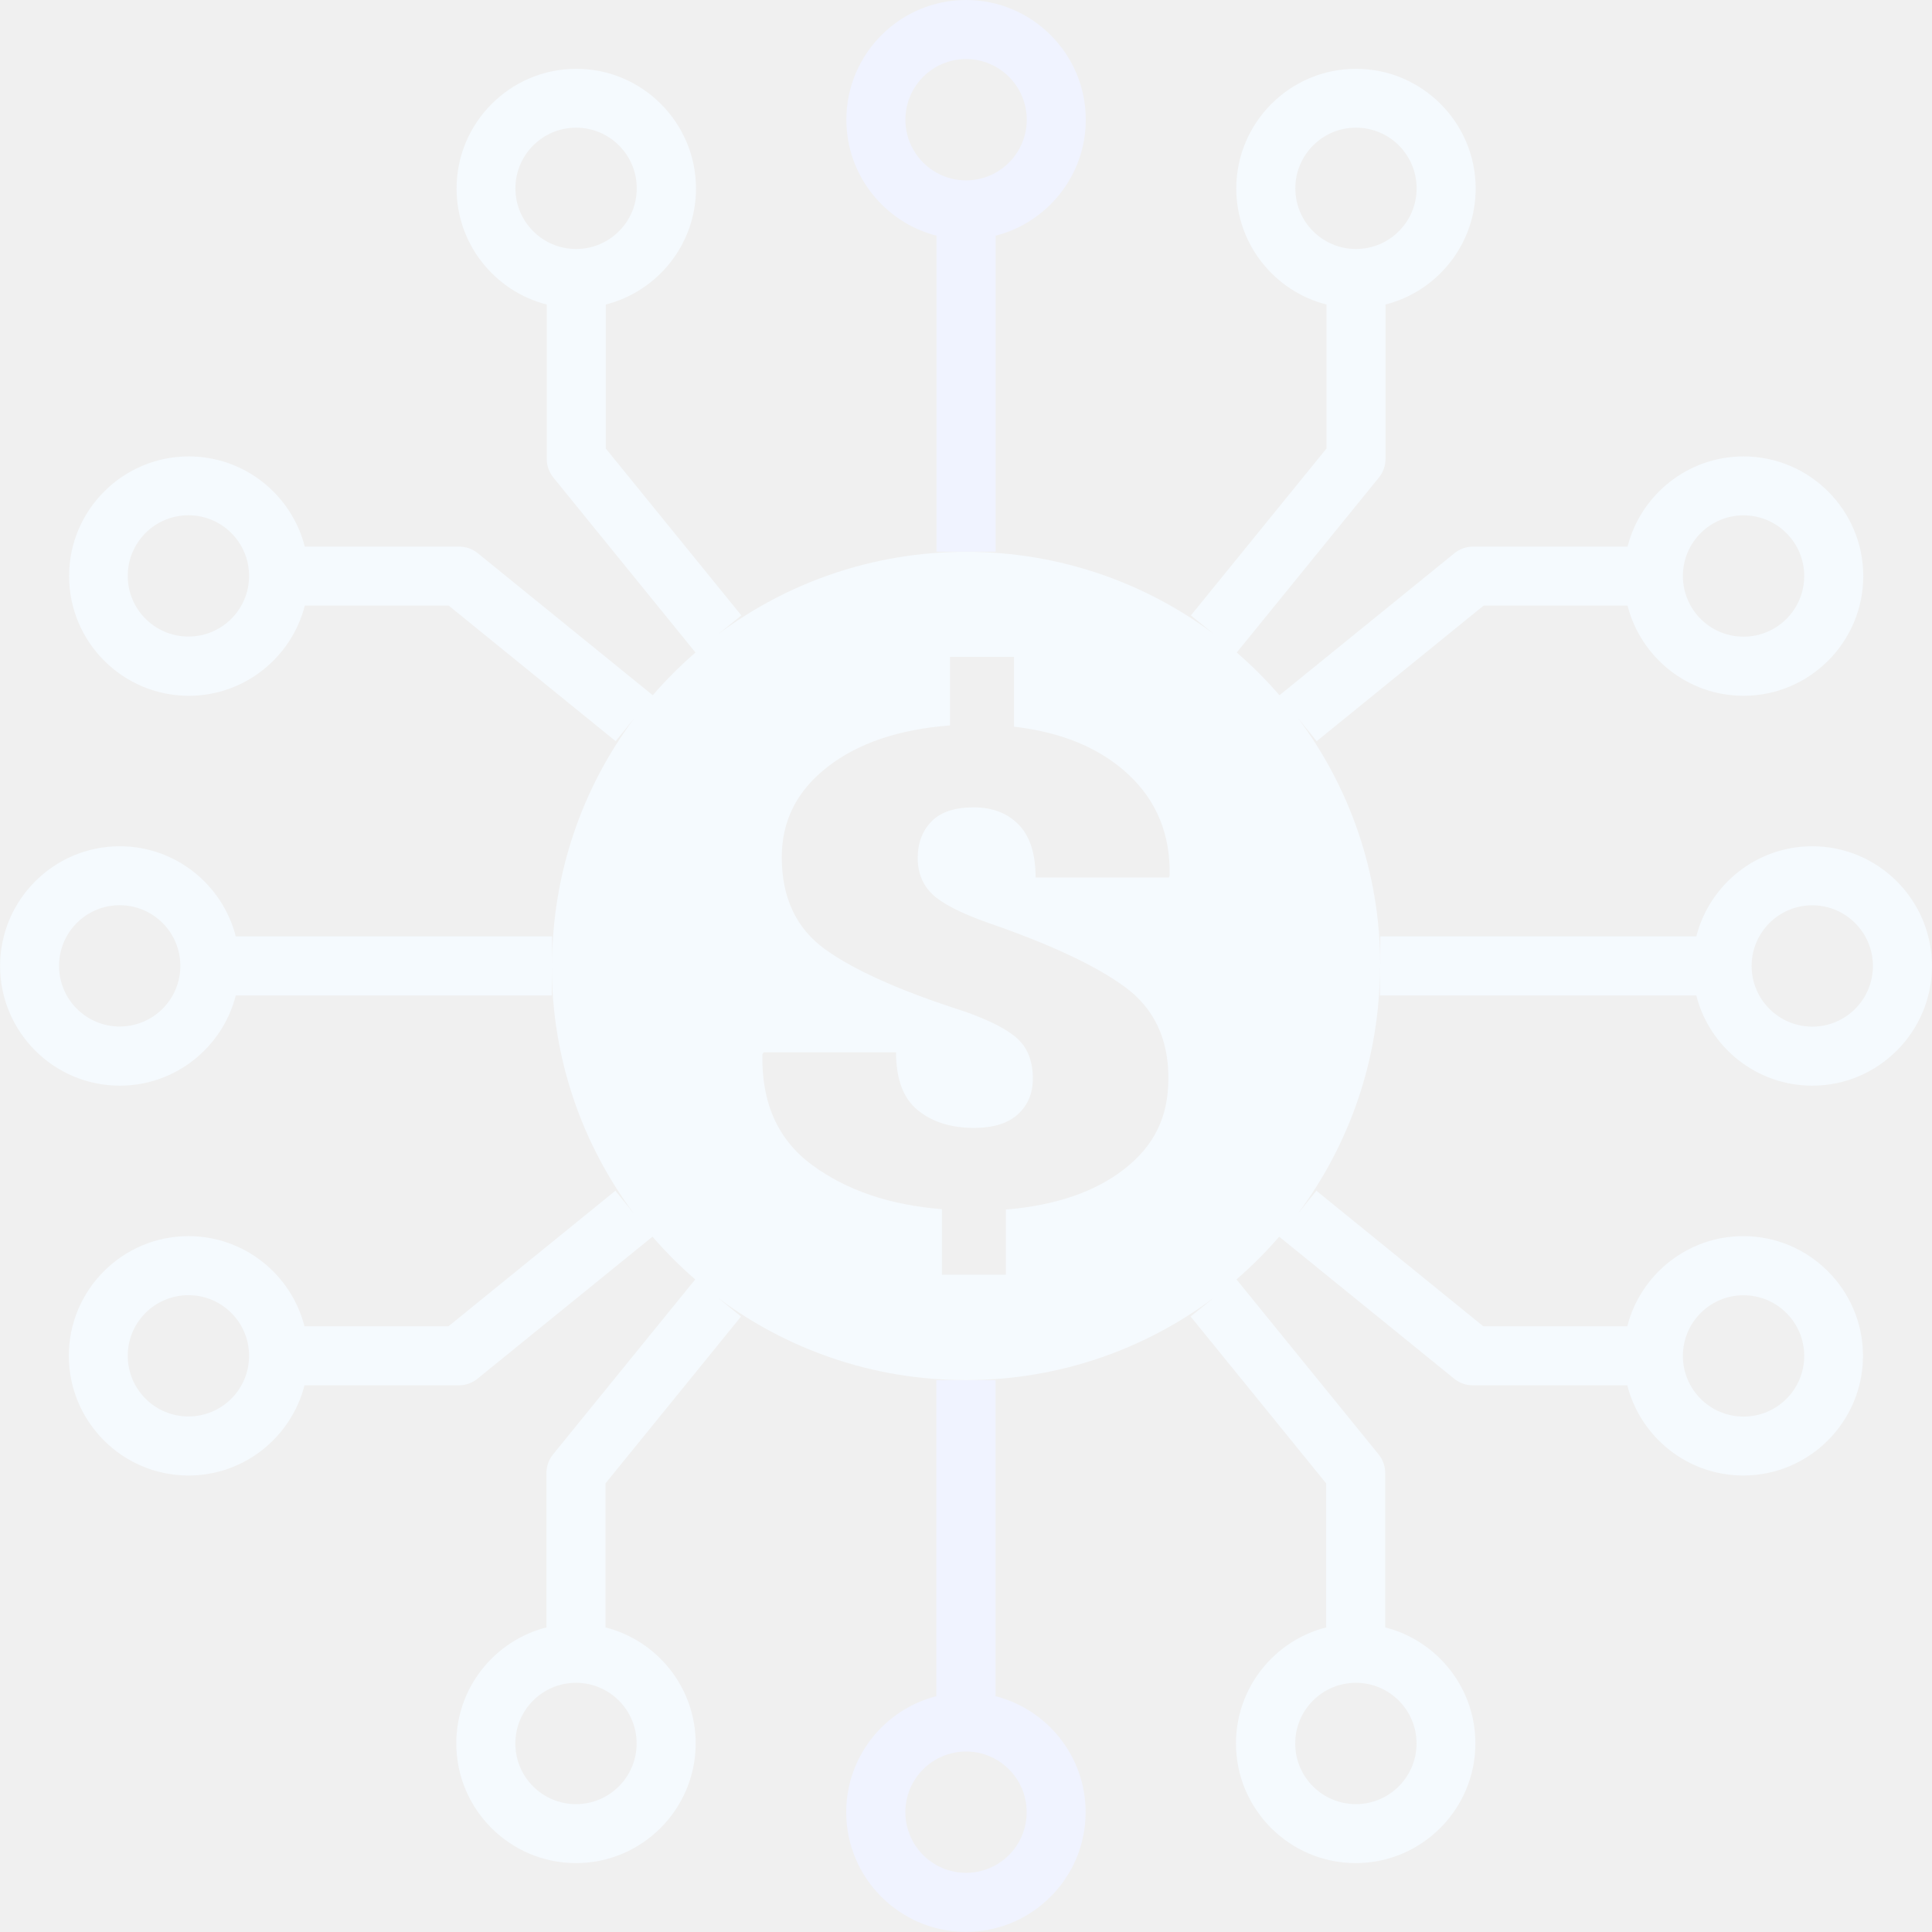
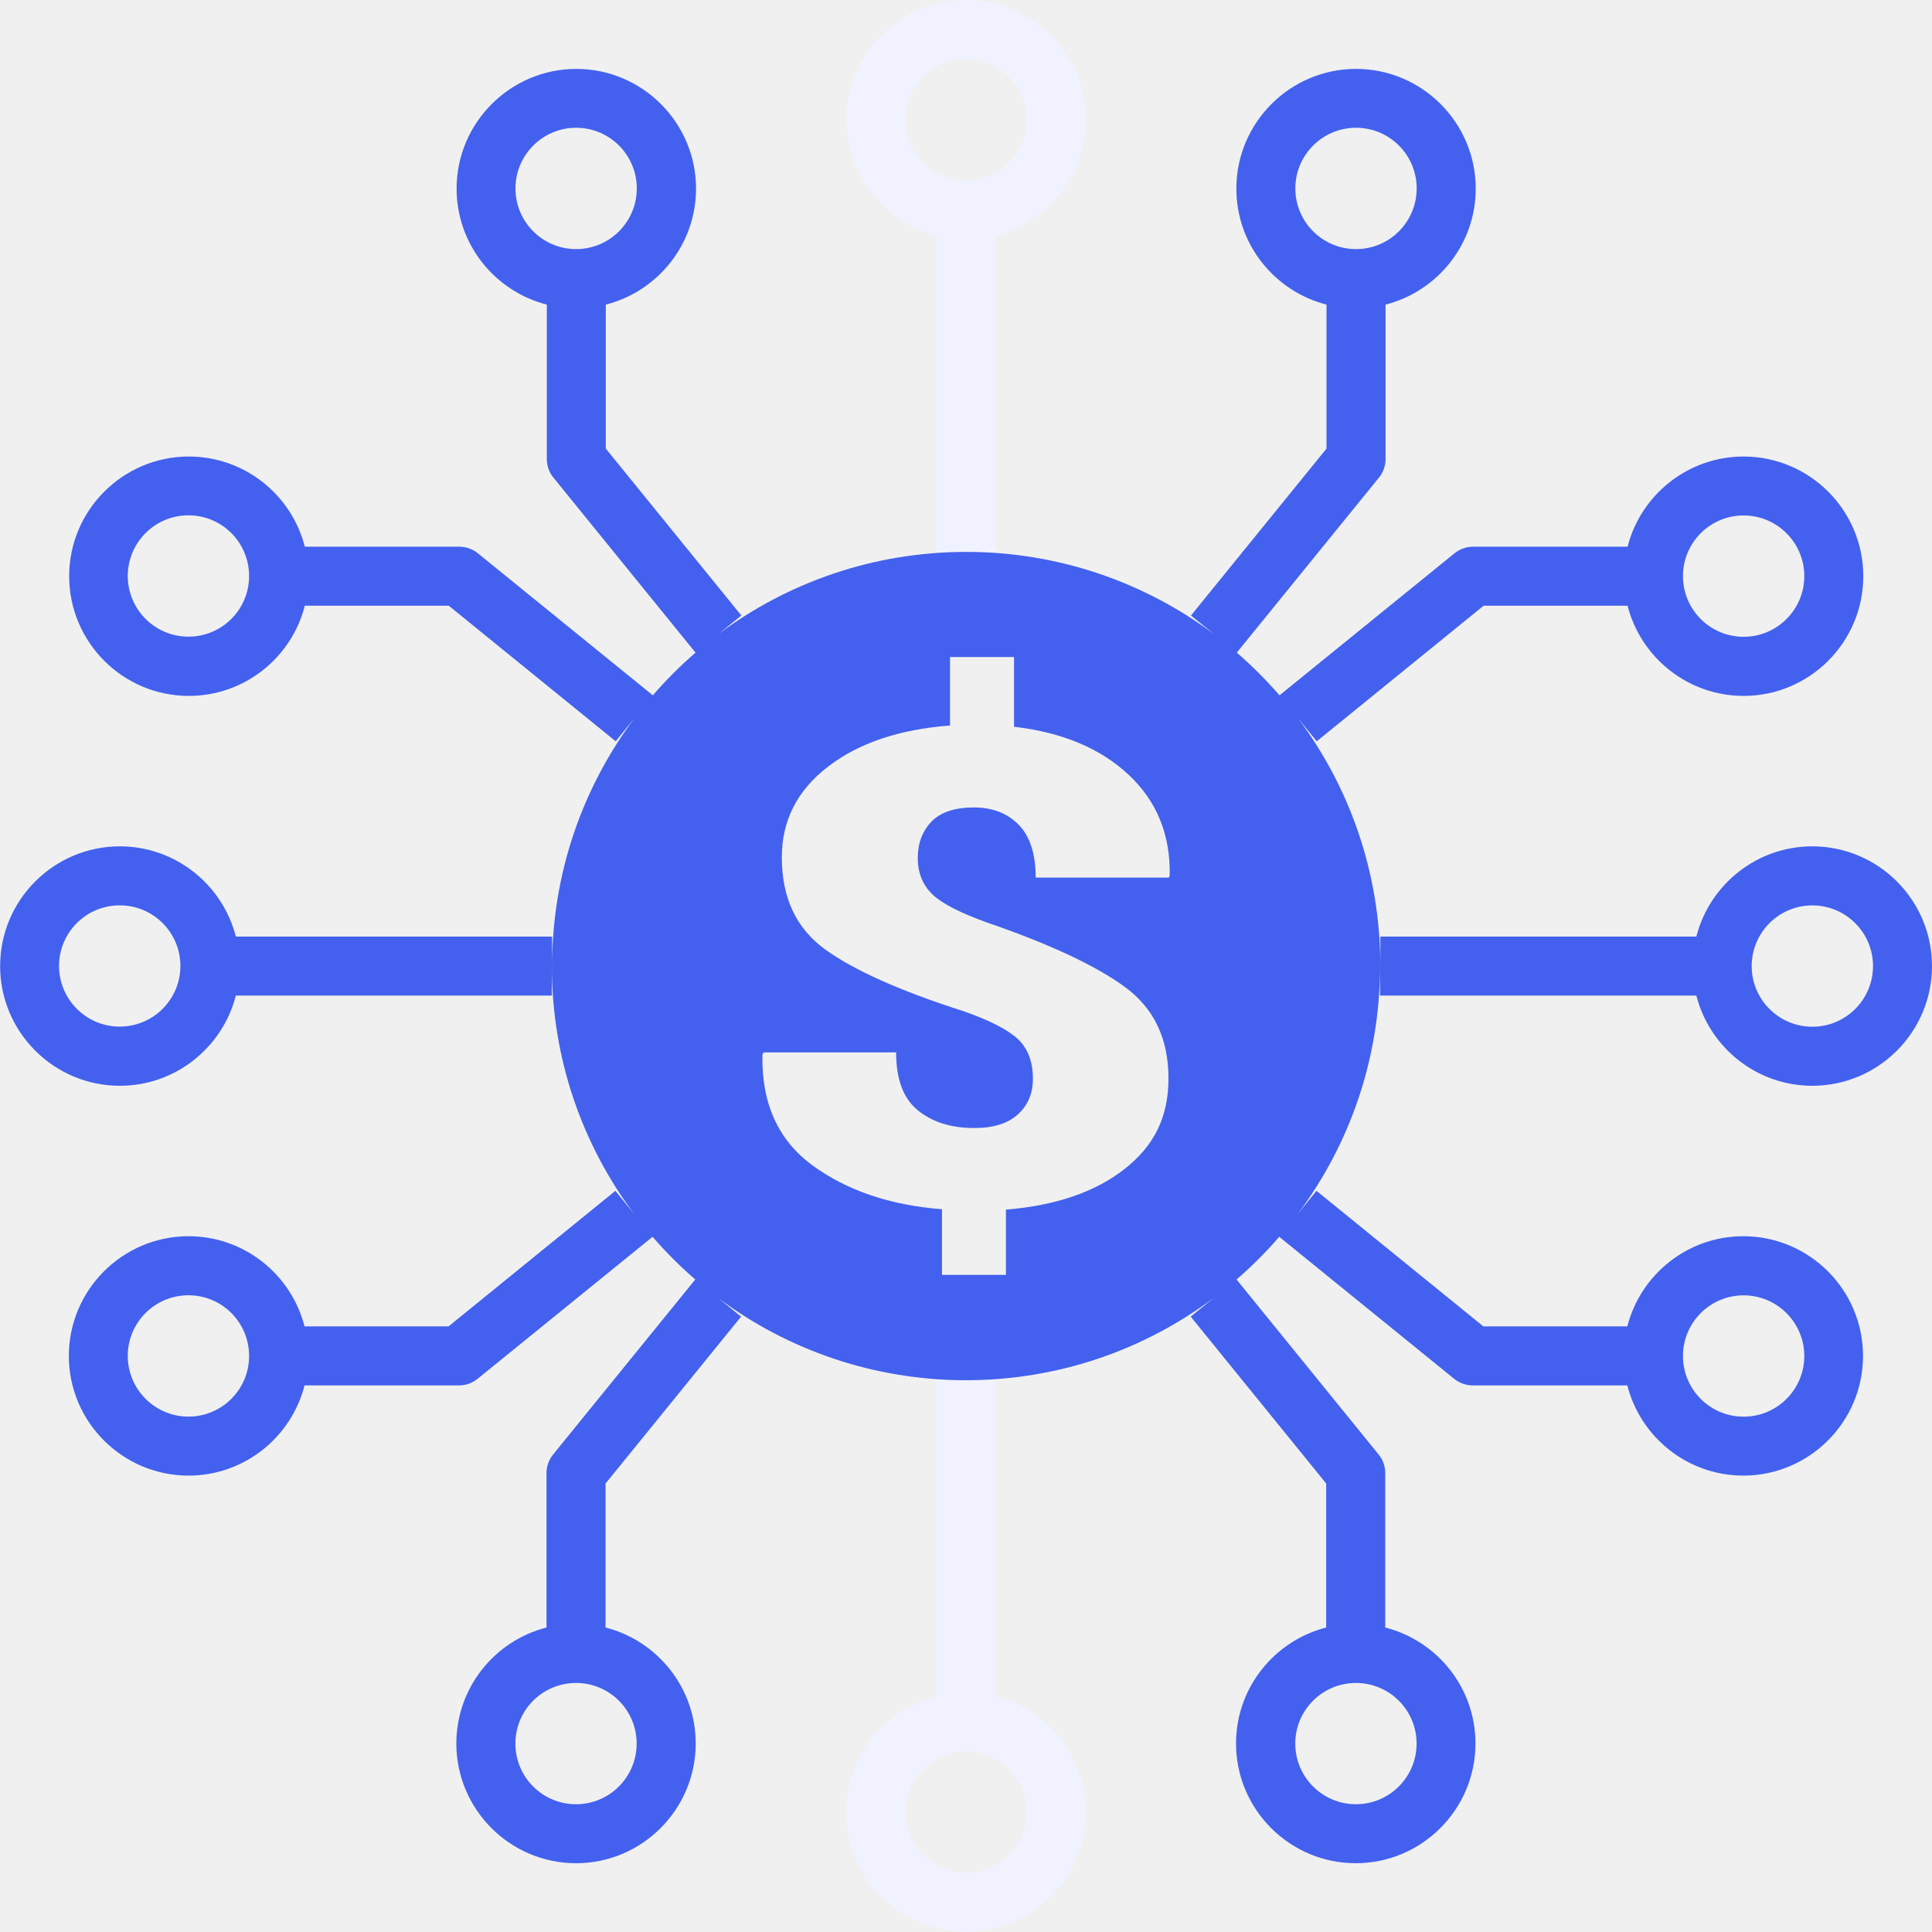
- <svg xmlns="http://www.w3.org/2000/svg" width="50" height="50" viewBox="0 0 50 50" fill="none">
-   <g clip-path="url(#clip0_24275_47278)">
-     <path d="M24.236 6.1V14.278H25.766V6.1C27.105 5.758 28.1 4.542 28.1 3.098C28.1 1.39 26.709 0 25.002 0C23.295 0 21.904 1.39 21.904 3.098C21.904 4.542 22.899 5.758 24.238 6.1H24.236ZM25.002 1.528C25.867 1.528 26.572 2.231 26.572 3.098C26.572 3.965 25.869 4.668 25.002 4.668C24.135 4.668 23.432 3.965 23.432 3.098C23.432 2.231 24.135 1.528 25.002 1.528Z" fill="#F0F3FF" />
-     <path d="M25.765 43.897V35.719H24.234V43.897C22.895 44.238 21.9 45.454 21.9 46.899C21.9 48.606 23.291 49.997 24.998 49.997C26.706 49.997 28.096 48.606 28.096 46.899C28.096 45.454 27.101 44.238 25.762 43.897H25.765ZM25.001 48.469C24.136 48.469 23.431 47.766 23.431 46.899C23.431 46.032 24.134 45.329 25.001 45.329C25.868 45.329 26.57 46.032 26.57 46.899C26.57 47.766 25.868 48.469 25.001 48.469Z" fill="#F0F3FF" />
-     <path d="M43.9 25.763C44.241 27.102 45.457 28.097 46.902 28.097C48.609 28.097 49.999 26.706 49.999 24.999C49.999 23.292 48.609 21.901 46.902 21.901C45.457 21.901 44.241 22.896 43.9 24.235H35.721V24.999C35.721 22.594 34.931 20.376 33.594 18.587L34.076 19.182L38.394 15.674H42.121C42.462 17.012 43.679 18.007 45.123 18.007C46.83 18.007 48.221 16.617 48.221 14.909C48.221 13.202 46.83 11.812 45.123 11.812C43.679 11.812 42.462 12.807 42.121 14.146H38.122C37.947 14.146 37.775 14.207 37.64 14.318L33.113 17.993C32.771 17.6 32.403 17.229 32.007 16.887L35.685 12.36C35.795 12.224 35.857 12.053 35.857 11.878V7.881C37.196 7.54 38.19 6.324 38.19 4.879C38.19 3.172 36.8 1.781 35.093 1.781C33.385 1.781 31.995 3.172 31.995 4.879C31.995 6.324 32.99 7.54 34.329 7.881V11.608L30.82 15.927L31.415 16.408C29.627 15.072 27.406 14.281 25.003 14.281C22.601 14.281 20.38 15.072 18.591 16.408L19.186 15.927L15.678 11.608V7.881C17.017 7.54 18.012 6.324 18.012 4.879C18.012 3.172 16.621 1.781 14.914 1.781C13.206 1.781 11.816 3.172 11.816 4.879C11.816 6.324 12.811 7.54 14.15 7.881V11.878C14.15 12.053 14.211 12.224 14.322 12.36L17.999 16.887C17.604 17.229 17.235 17.597 16.894 17.993L12.366 14.318C12.231 14.207 12.059 14.146 11.885 14.146H7.888C7.546 12.807 6.33 11.812 4.886 11.812C3.178 11.812 1.788 13.202 1.788 14.909C1.788 16.617 3.178 18.007 4.886 18.007C6.33 18.007 7.546 17.012 7.888 15.674H11.614L15.933 19.182L16.415 18.587C15.078 20.376 14.287 22.594 14.287 24.999V24.235H6.102C5.76 22.896 4.544 21.901 3.1 21.901C1.392 21.901 0.002 23.292 0.002 24.999C0.002 26.706 1.392 28.097 3.1 28.097C4.544 28.097 5.76 27.102 6.102 25.763H14.28V24.999C14.28 27.404 15.071 29.622 16.407 31.411L15.926 30.816L11.607 34.324H7.88C7.539 32.986 6.323 31.991 4.878 31.991C3.171 31.991 1.781 33.381 1.781 35.088C1.781 36.796 3.171 38.186 4.878 38.186C6.323 38.186 7.539 37.191 7.88 35.852H11.877C12.052 35.852 12.224 35.791 12.359 35.68L16.886 32.005C17.228 32.398 17.596 32.769 17.992 33.111L14.314 37.638C14.204 37.773 14.142 37.945 14.142 38.12V42.117C12.803 42.458 11.809 43.674 11.809 45.119C11.809 46.826 13.199 48.217 14.906 48.217C16.614 48.217 18.004 46.826 18.004 45.119C18.004 43.674 17.009 42.458 15.67 42.117V38.39L19.178 34.071L18.584 33.59C20.372 34.926 22.593 35.717 24.996 35.717C27.398 35.717 29.619 34.926 31.408 33.59L30.813 34.071L34.321 38.39V42.117C32.982 42.458 31.987 43.674 31.987 45.119C31.987 46.826 33.378 48.217 35.085 48.217C36.793 48.217 38.183 46.826 38.183 45.119C38.183 43.674 37.188 42.458 35.849 42.117V38.12C35.849 37.945 35.788 37.773 35.677 37.638L32 33.111C32.395 32.769 32.764 32.401 33.105 32.005L37.633 35.68C37.768 35.791 37.94 35.852 38.114 35.852H42.114C42.455 37.191 43.671 38.186 45.116 38.186C46.823 38.186 48.214 36.796 48.214 35.088C48.214 33.381 46.823 31.991 45.116 31.991C43.671 31.991 42.455 32.986 42.114 34.324H38.387L34.068 30.816L33.587 31.411C34.923 29.622 35.714 27.404 35.714 24.999V25.763H43.892H43.9ZM46.902 23.429C47.766 23.429 48.471 24.132 48.471 24.999C48.471 25.866 47.769 26.569 46.902 26.569C46.035 26.569 45.332 25.866 45.332 24.999C45.332 24.132 46.035 23.429 46.902 23.429ZM45.123 13.337C45.988 13.337 46.693 14.04 46.693 14.907C46.693 15.774 45.99 16.477 45.123 16.477C44.256 16.477 43.553 15.774 43.553 14.907C43.553 14.04 44.256 13.337 45.123 13.337ZM33.523 4.874C33.523 4.009 34.225 3.304 35.093 3.304C35.96 3.304 36.662 4.007 36.662 4.874C36.662 5.741 35.96 6.444 35.093 6.444C34.225 6.444 33.523 5.741 33.523 4.874ZM13.339 4.874C13.339 4.009 14.042 3.304 14.909 3.304C15.776 3.304 16.479 4.007 16.479 4.874C16.479 5.741 15.776 6.444 14.909 6.444C14.042 6.444 13.339 5.741 13.339 4.874ZM4.876 16.474C4.011 16.474 3.306 15.772 3.306 14.905C3.306 14.037 4.009 13.335 4.876 13.335C5.743 13.335 6.446 14.037 6.446 14.905C6.446 15.772 5.743 16.474 4.876 16.474ZM3.097 26.566C2.233 26.566 1.528 25.864 1.528 24.997C1.528 24.129 2.23 23.427 3.097 23.427C3.965 23.427 4.667 24.129 4.667 24.997C4.667 25.864 3.965 26.566 3.097 26.566ZM4.876 36.658C4.011 36.658 3.306 35.956 3.306 35.088C3.306 34.221 4.009 33.519 4.876 33.519C5.743 33.519 6.446 34.221 6.446 35.088C6.446 35.956 5.743 36.658 4.876 36.658ZM16.476 45.121C16.476 45.986 15.774 46.691 14.906 46.691C14.039 46.691 13.337 45.989 13.337 45.121C13.337 44.254 14.039 43.551 14.906 43.551C15.774 43.551 16.476 44.254 16.476 45.121ZM30.248 22.709H26.801C26.801 22.1 26.657 21.643 26.364 21.343C26.072 21.044 25.684 20.894 25.197 20.894C24.711 20.894 24.34 21.017 24.104 21.262C23.868 21.508 23.75 21.823 23.75 22.203C23.75 22.584 23.878 22.903 24.131 23.144C24.384 23.385 24.858 23.628 25.553 23.876C27.165 24.431 28.347 24.984 29.103 25.535C29.86 26.087 30.238 26.873 30.238 27.9C30.238 28.927 29.858 29.659 29.098 30.254C28.339 30.848 27.315 31.197 26.032 31.303V32.99H24.377V31.293C23.03 31.187 21.913 30.806 21.023 30.155C20.134 29.502 19.704 28.546 19.731 27.286L19.763 27.235H23.19C23.19 27.93 23.377 28.428 23.753 28.733C24.129 29.038 24.613 29.19 25.209 29.19C25.708 29.19 26.087 29.072 26.345 28.836C26.602 28.6 26.73 28.293 26.73 27.913C26.73 27.47 26.598 27.126 26.335 26.883C26.072 26.64 25.603 26.399 24.93 26.166C23.291 25.64 22.099 25.107 21.353 24.567C20.606 24.026 20.232 23.233 20.232 22.184C20.232 21.238 20.628 20.457 21.419 19.845C22.21 19.231 23.266 18.875 24.586 18.774V17H26.241V18.806C27.492 18.951 28.479 19.366 29.209 20.049C29.939 20.732 30.292 21.604 30.27 22.663L30.251 22.704L30.248 22.709ZM36.66 45.121C36.66 45.986 35.957 46.691 35.09 46.691C34.223 46.691 33.52 45.989 33.52 45.121C33.52 44.254 34.223 43.551 35.09 43.551C35.957 43.551 36.66 44.254 36.66 45.121ZM45.123 33.521C45.988 33.521 46.693 34.224 46.693 35.091C46.693 35.958 45.99 36.661 45.123 36.661C44.256 36.661 43.553 35.958 43.553 35.091C43.553 34.224 44.256 33.521 45.123 33.521Z" fill="#F5FAFE" />
+ <svg xmlns="http://www.w3.org/2000/svg" width="30" height="30" viewBox="0 0 30 30" fill="none">
+   <g clip-path="url(#clip0_26284_91654)">
+     <path d="M14.541 3.66V8.567H15.46V3.66C16.263 3.455 16.86 2.725 16.86 1.859C16.86 0.834 16.026 0 15.001 0C13.977 0 13.143 0.834 13.143 1.859C13.143 2.725 13.739 3.455 14.543 3.66H14.541ZM15.001 0.917C15.52 0.917 15.943 1.338 15.943 1.859C15.943 2.379 15.522 2.801 15.001 2.801C14.481 2.801 14.059 2.379 14.059 1.859C14.059 1.338 14.481 0.917 15.001 0.917Z" fill="#F0F3FF" />
+     <path d="M15.459 26.337V21.43H14.541V26.337C13.738 26.541 13.141 27.271 13.141 28.138C13.141 29.162 13.975 29.997 14.999 29.997C16.024 29.997 16.858 29.162 16.858 28.138C16.858 27.271 16.261 26.541 15.458 26.337H15.459ZM15.001 29.08C14.482 29.08 14.059 28.658 14.059 28.138C14.059 27.617 14.48 27.196 15.001 27.196C15.521 27.196 15.943 27.617 15.943 28.138C15.943 28.658 15.521 29.08 15.001 29.08Z" fill="#F0F3FF" />
+     <path d="M26.341 15.459C26.546 16.263 27.275 16.86 28.142 16.86C29.166 16.86 30 16.025 30 15.001C30 13.976 29.166 13.142 28.142 13.142C27.275 13.142 26.546 13.739 26.341 14.543H21.434V15.001C21.434 13.558 20.959 12.227 20.157 11.154L20.446 11.511L23.037 9.406H25.273C25.478 10.209 26.208 10.806 27.075 10.806C28.099 10.806 28.933 9.972 28.933 8.947C28.933 7.923 28.099 7.089 27.075 7.089C26.208 7.089 25.478 7.686 25.273 8.489H22.874C22.769 8.489 22.666 8.526 22.585 8.592L19.868 10.797C19.663 10.561 19.442 10.339 19.205 10.134L21.412 7.417C21.478 7.336 21.515 7.233 21.515 7.128V4.73C22.318 4.525 22.915 3.796 22.915 2.929C22.915 1.905 22.081 1.07 21.056 1.07C20.032 1.07 19.198 1.905 19.198 2.929C19.198 3.796 19.795 4.525 20.598 4.73V6.966L18.493 9.558L18.85 9.846C17.777 9.045 16.444 8.57 15.003 8.57C13.561 8.57 12.229 9.045 11.156 9.846L11.512 9.558L9.407 6.966V4.73C10.211 4.525 10.808 3.796 10.808 2.929C10.808 1.905 9.973 1.07 8.949 1.07C7.925 1.07 7.09 1.905 7.09 2.929C7.09 3.796 7.687 4.525 8.491 4.73V7.128C8.491 7.233 8.527 7.336 8.594 7.417L10.8 10.134C10.563 10.339 10.342 10.56 10.137 10.797L7.421 8.592C7.339 8.526 7.236 8.489 7.132 8.489H4.733C4.529 7.686 3.799 7.089 2.932 7.089C1.908 7.089 1.074 7.923 1.074 8.947C1.074 9.972 1.908 10.806 2.932 10.806C3.799 10.806 4.529 10.209 4.733 9.406H6.969L9.561 11.511L9.85 11.154C9.048 12.227 8.573 13.558 8.573 15.001V14.543H3.662C3.457 13.739 2.727 13.142 1.861 13.142C0.836 13.142 0.002 13.976 0.002 15.001C0.002 16.025 0.836 16.86 1.861 16.86C2.727 16.86 3.457 16.263 3.662 15.459H8.569V15.001C8.569 16.444 9.043 17.775 9.845 18.848L9.556 18.491L6.965 20.596H4.729C4.524 19.793 3.795 19.196 2.928 19.196C1.903 19.196 1.069 20.03 1.069 21.055C1.069 22.079 1.903 22.913 2.928 22.913C3.795 22.913 4.524 22.316 4.729 21.513H7.127C7.232 21.513 7.335 21.476 7.416 21.41L10.133 19.205C10.338 19.441 10.559 19.663 10.796 19.868L8.589 22.585C8.523 22.666 8.486 22.769 8.486 22.873V25.272C7.683 25.477 7.086 26.206 7.086 27.073C7.086 28.097 7.92 28.932 8.945 28.932C9.969 28.932 10.803 28.097 10.803 27.073C10.803 26.206 10.206 25.477 9.403 25.272V23.036L11.508 20.444L11.151 20.155C12.224 20.957 13.557 21.432 14.998 21.432C16.44 21.432 17.772 20.957 18.845 20.155L18.489 20.444L20.593 23.036V25.272C19.79 25.477 19.193 26.206 19.193 27.073C19.193 28.097 20.027 28.932 21.052 28.932C22.076 28.932 22.911 28.097 22.911 27.073C22.911 26.206 22.314 25.477 21.51 25.272V22.873C21.51 22.769 21.474 22.666 21.407 22.585L19.201 19.868C19.438 19.663 19.659 19.442 19.864 19.205L22.58 21.41C22.662 21.476 22.765 21.513 22.869 21.513H25.269C25.474 22.316 26.203 22.913 27.07 22.913C28.095 22.913 28.929 22.079 28.929 21.055C28.929 20.03 28.095 19.196 27.07 19.196C26.203 19.196 25.474 19.793 25.269 20.596H23.033L20.442 18.491L20.153 18.848C20.955 17.775 21.429 16.444 21.429 15.001V15.459H26.336H26.341ZM28.142 14.059C28.661 14.059 29.084 14.481 29.084 15.001C29.084 15.521 28.662 15.943 28.142 15.943C27.622 15.943 27.2 15.521 27.2 15.001C27.2 14.481 27.622 14.059 28.142 14.059ZM27.075 8.004C27.593 8.004 28.017 8.425 28.017 8.946C28.017 9.466 27.595 9.888 27.075 9.888C26.554 9.888 26.133 9.466 26.133 8.946C26.133 8.425 26.554 8.004 27.075 8.004ZM20.114 2.926C20.114 2.407 20.536 1.984 21.056 1.984C21.577 1.984 21.998 2.406 21.998 2.926C21.998 3.446 21.577 3.868 21.056 3.868C20.536 3.868 20.114 3.446 20.114 2.926ZM8.004 2.926C8.004 2.407 8.426 1.984 8.946 1.984C9.466 1.984 9.888 2.406 9.888 2.926C9.888 3.446 9.466 3.868 8.946 3.868C8.426 3.868 8.004 3.446 8.004 2.926ZM2.926 9.886C2.408 9.886 1.984 9.465 1.984 8.944C1.984 8.424 2.406 8.002 2.926 8.002C3.447 8.002 3.868 8.424 3.868 8.944C3.868 9.465 3.447 9.886 2.926 9.886ZM1.859 15.941C1.34 15.941 0.917 15.52 0.917 14.999C0.917 14.479 1.339 14.058 1.859 14.058C2.379 14.058 2.801 14.479 2.801 14.999C2.801 15.52 2.379 15.941 1.859 15.941ZM2.926 21.997C2.408 21.997 1.984 21.575 1.984 21.055C1.984 20.534 2.406 20.113 2.926 20.113C3.447 20.113 3.868 20.534 3.868 21.055C3.868 21.575 3.447 21.997 2.926 21.997ZM9.886 27.074C9.886 27.593 9.465 28.016 8.945 28.016C8.424 28.016 8.003 27.595 8.003 27.074C8.003 26.554 8.424 26.133 8.945 26.133C9.465 26.133 9.886 26.554 9.886 27.074ZM18.15 13.627H16.082C16.082 13.262 15.995 12.988 15.819 12.808C15.644 12.628 15.411 12.538 15.119 12.538C14.827 12.538 14.605 12.612 14.463 12.759C14.322 12.906 14.251 13.095 14.251 13.323C14.251 13.552 14.328 13.744 14.479 13.888C14.631 14.033 14.916 14.178 15.333 14.327C16.3 14.66 17.009 14.992 17.463 15.322C17.917 15.654 18.144 16.126 18.144 16.742C18.144 17.358 17.915 17.797 17.46 18.154C17.004 18.511 16.39 18.72 15.62 18.783V19.796H14.627V18.777C13.819 18.714 13.148 18.485 12.615 18.095C12.081 17.703 11.823 17.129 11.839 16.373L11.859 16.342H13.915C13.915 16.759 14.027 17.059 14.252 17.241C14.478 17.424 14.768 17.516 15.127 17.516C15.426 17.516 15.653 17.445 15.807 17.303C15.962 17.162 16.039 16.977 16.039 16.749C16.039 16.484 15.959 16.277 15.802 16.131C15.644 15.986 15.362 15.841 14.959 15.701C13.975 15.386 13.26 15.066 12.812 14.742C12.364 14.417 12.14 13.941 12.14 13.312C12.14 12.744 12.377 12.275 12.852 11.909C13.327 11.54 13.961 11.326 14.752 11.266V10.202H15.746V11.285C16.496 11.372 17.088 11.621 17.526 12.031C17.964 12.441 18.176 12.964 18.163 13.599L18.151 13.624L18.15 13.627ZM21.997 27.074C21.997 27.593 21.575 28.016 21.055 28.016C20.535 28.016 20.113 27.595 20.113 27.074C20.113 26.554 20.535 26.133 21.055 26.133C21.575 26.133 21.997 26.554 21.997 27.074ZM27.075 20.114C27.593 20.114 28.017 20.536 28.017 21.056C28.017 21.576 27.595 21.998 27.075 21.998C26.554 21.998 26.133 21.576 26.133 21.056C26.133 20.536 26.554 20.114 27.075 20.114Z" fill="#4361EE" />
  </g>
  <defs>
-     <clipPath id="clip0_24275_47278">
-       <rect width="50" height="50" fill="white" />
+     <clipPath id="clip0_26284_91654">
+       <rect width="30" height="30" fill="white" />
    </clipPath>
  </defs>
</svg>
